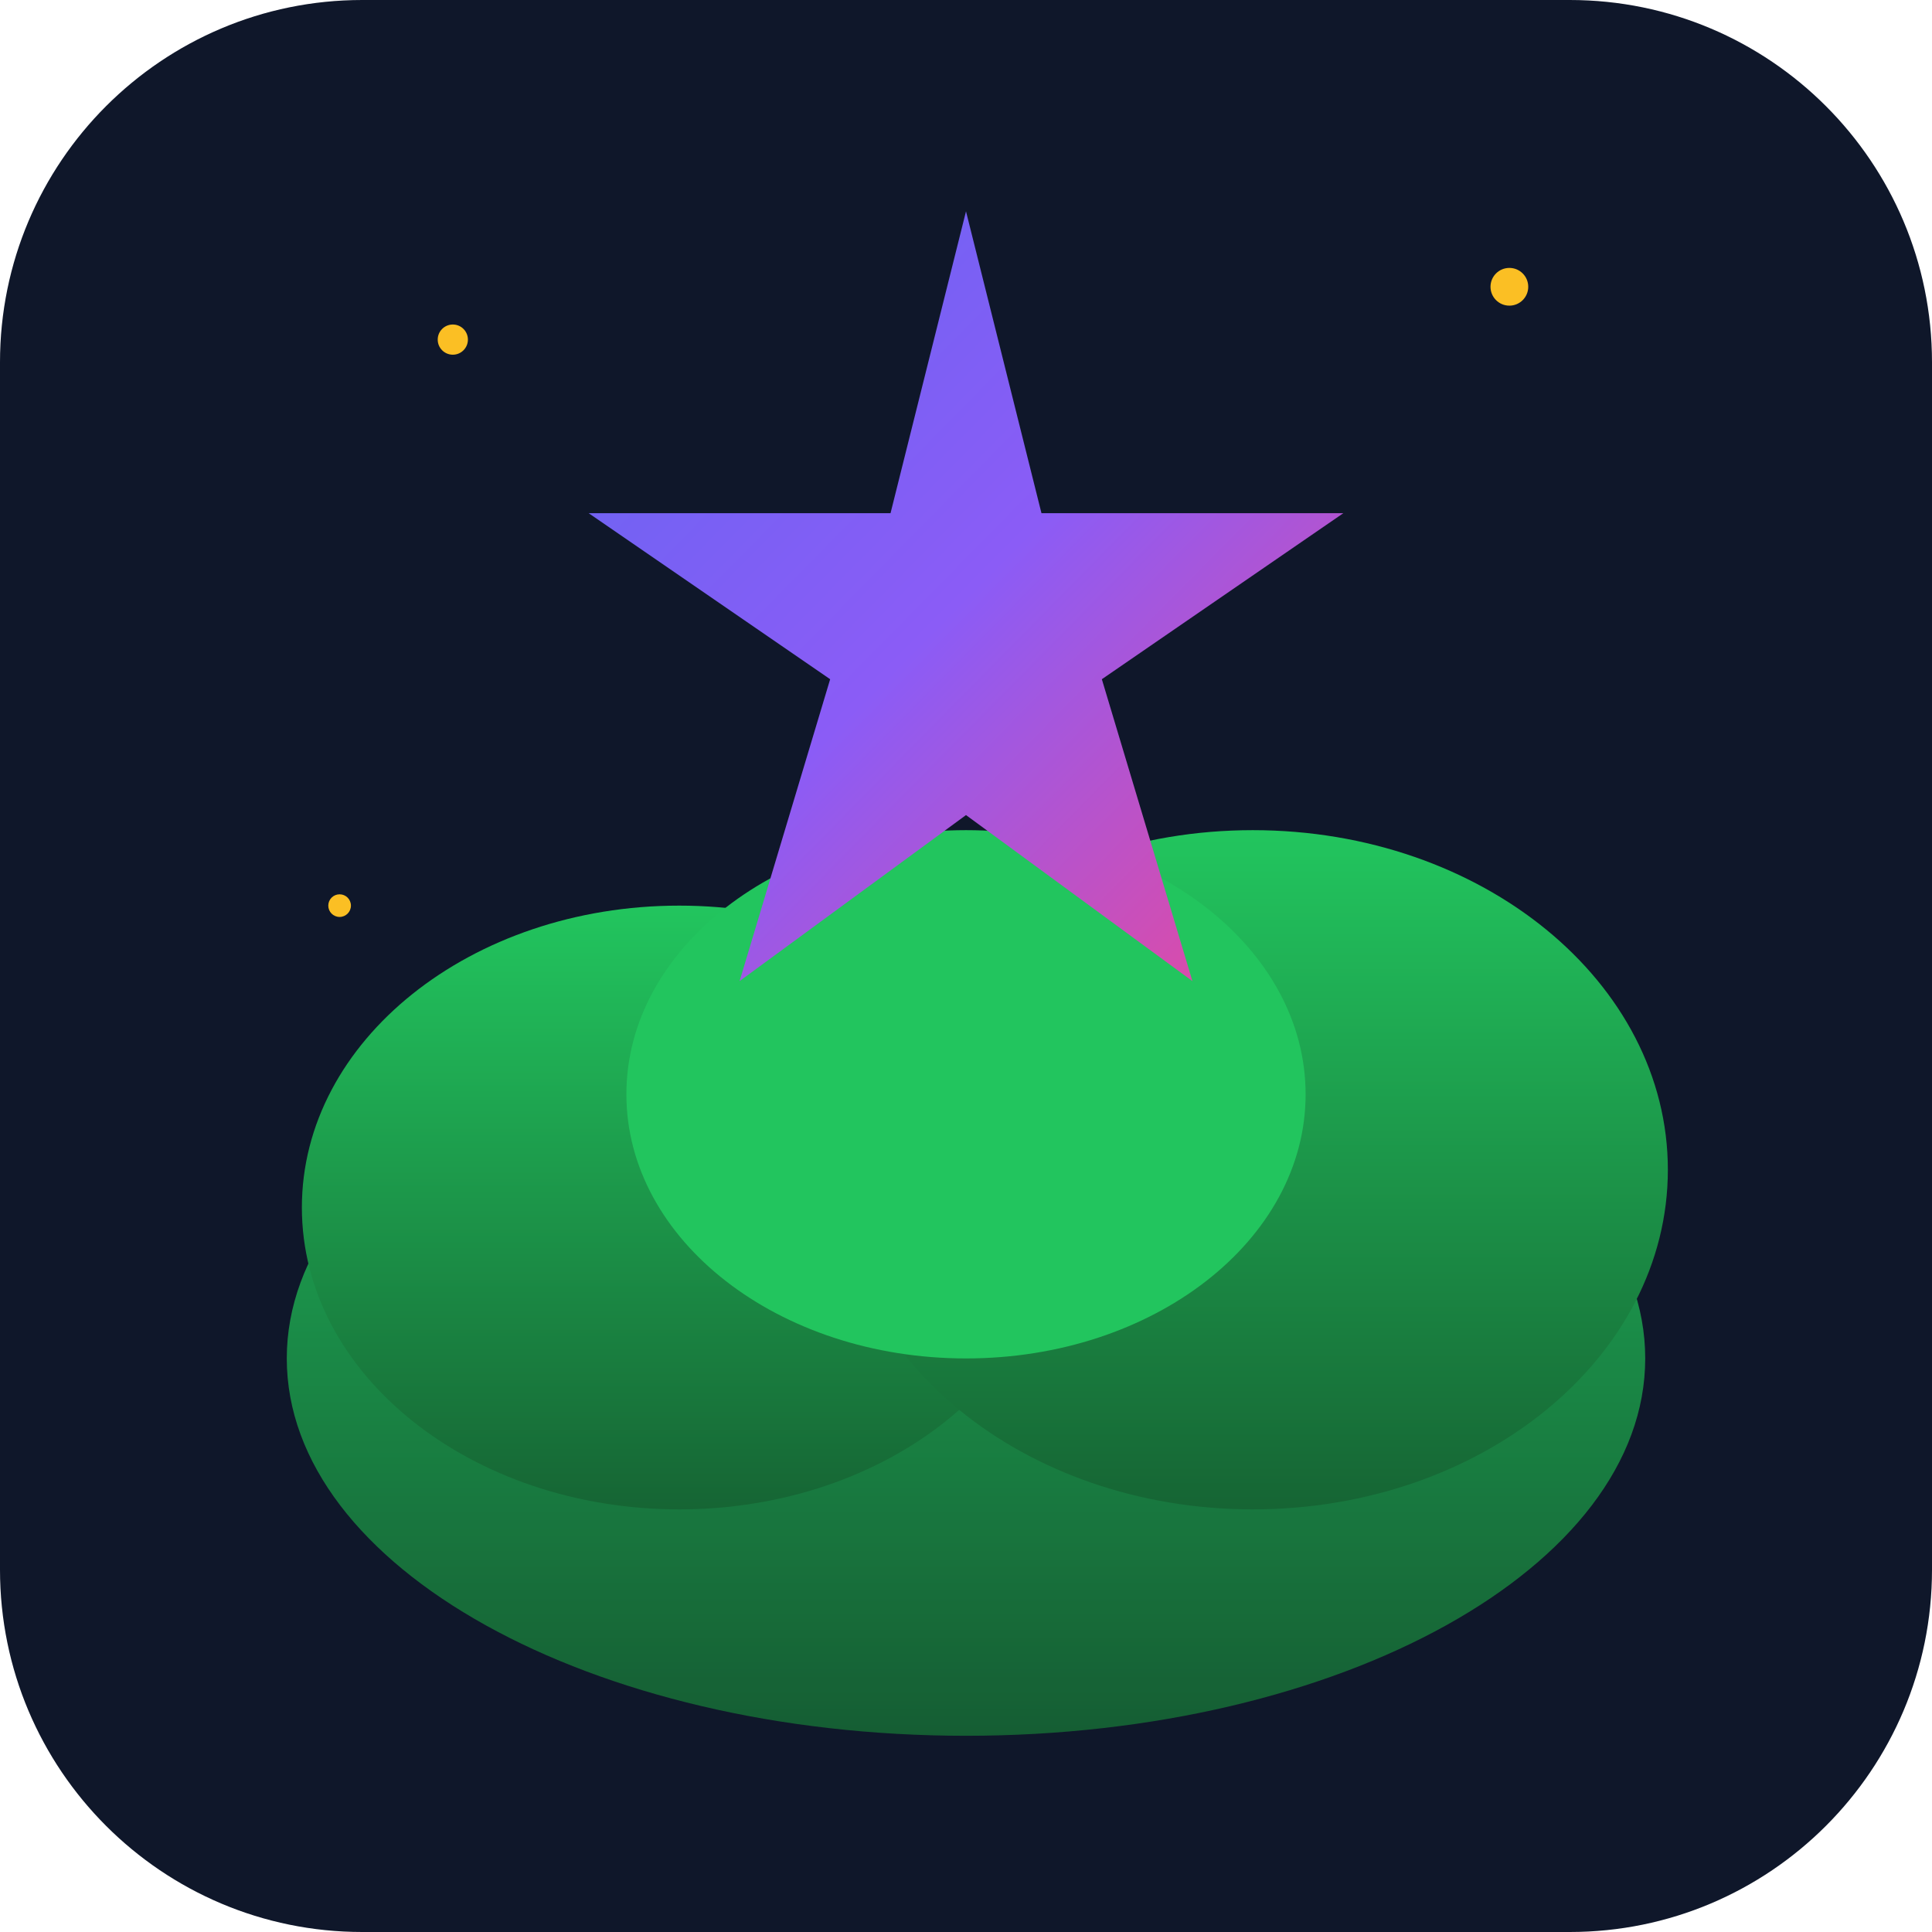
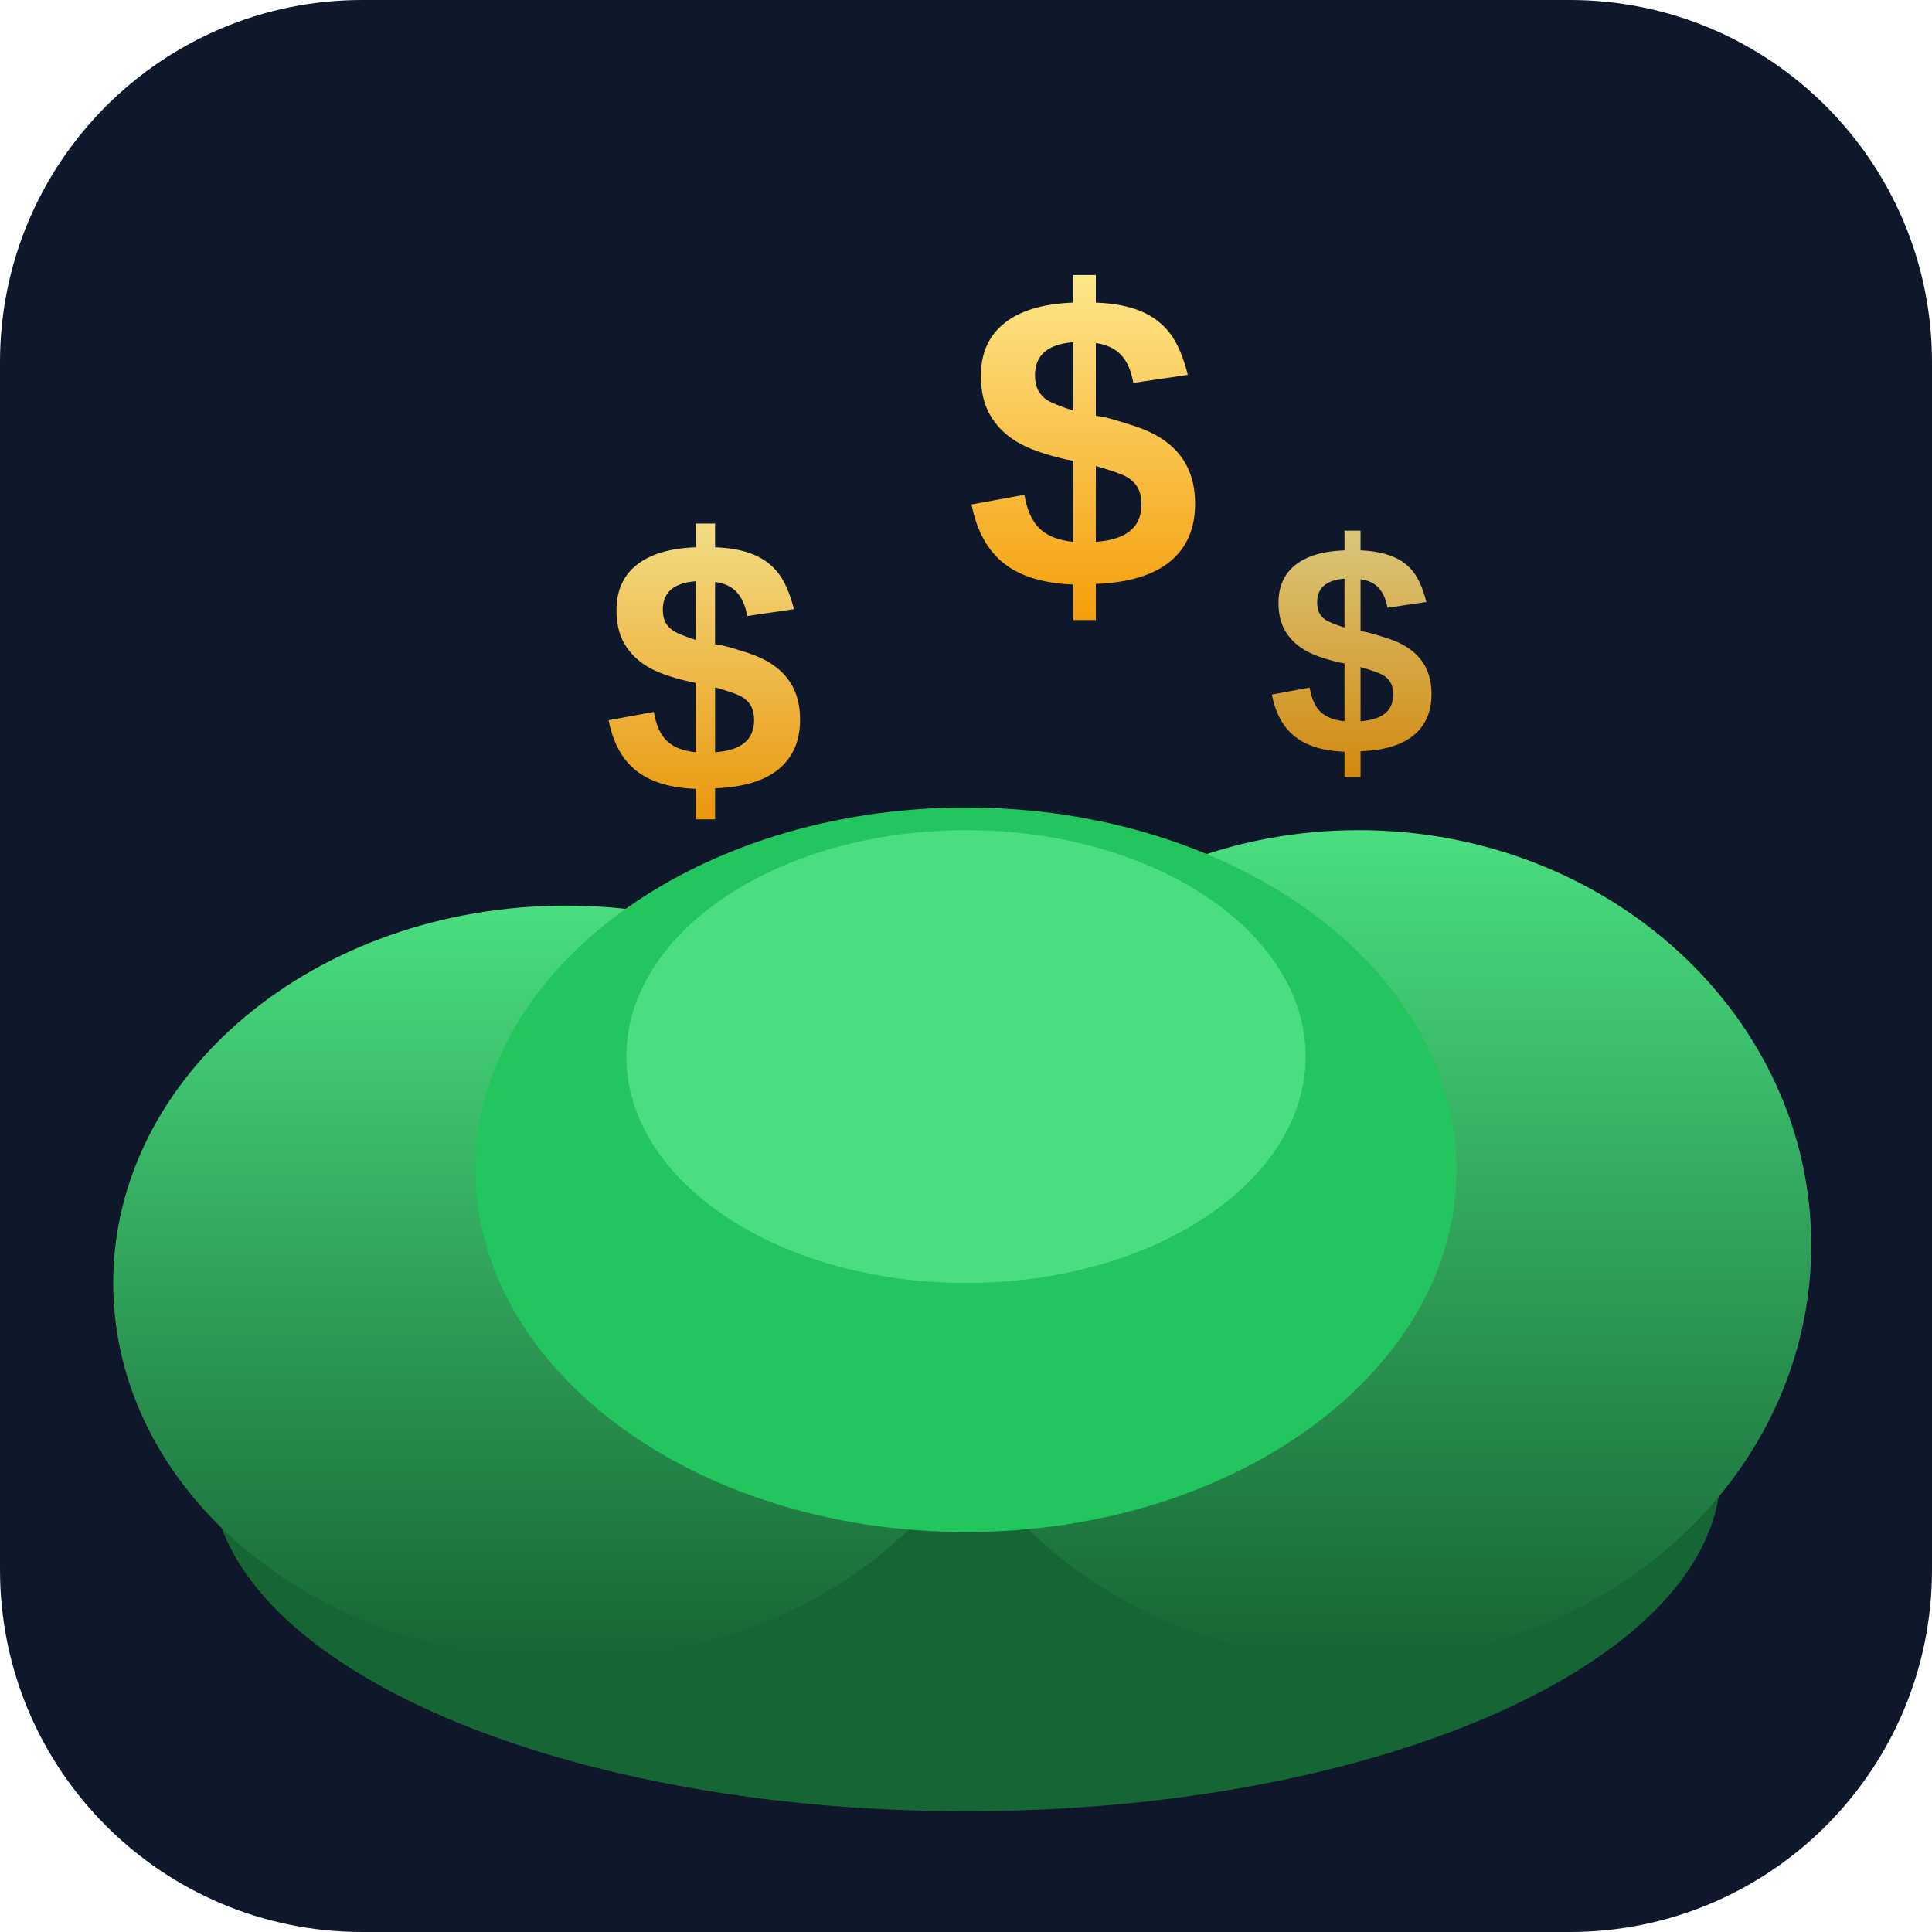
<svg xmlns="http://www.w3.org/2000/svg" viewBox="0 0 256 256" width="256" height="256">
  <defs>
-     <linearGradient id="g" x1="0%" y1="0%" x2="100%" y2="100%">
-       <stop offset="0%" stop-color="#6366F1" />
-       <stop offset="50%" stop-color="#8B5CF6" />
-       <stop offset="100%" stop-color="#EC4899" />
+     <linearGradient id="bush1" x1="0%" y1="0%" x2="0%" y2="100%">
+       <stop offset="0%" stop-color="#4ADE80" />
+       <stop offset="100%" stop-color="#166534" />
    </linearGradient>
-     <linearGradient id="bush" x1="0%" y1="0%" x2="0%" y2="100%">
-       <stop offset="0%" stop-color="#22C55E" />
-       <stop offset="100%" stop-color="#166534" />
+     <linearGradient id="gold" x1="0%" y1="0%" x2="0%" y2="100%">
+       <stop offset="0%" stop-color="#FDE68A" />
+       <stop offset="100%" stop-color="#F59E0B" />
    </linearGradient>
  </defs>
  <rect width="256" height="256" rx="48" fill="#0F172A" />
-   <ellipse cx="128" cy="180" rx="90" ry="50" fill="url(#bush)" opacity="0.9" />
-   <ellipse cx="90" cy="160" rx="50" ry="40" fill="url(#bush)" />
-   <ellipse cx="166" cy="155" rx="55" ry="45" fill="url(#bush)" />
-   <ellipse cx="128" cy="145" rx="45" ry="35" fill="#22C55E" />
-   <path d="M128 28 L138 68 L178 68 L146 90 L158 130 L128 108 L98 130 L110 90 L78 68 L118 68 Z" fill="url(#g)" />
-   <circle cx="60" cy="45" r="2" fill="#FBBF24" />
-   <circle cx="200" cy="38" r="2.5" fill="#FBBF24" />
-   <circle cx="45" cy="120" r="1.5" fill="#FBBF24" />
+   <ellipse cx="128" cy="195" rx="100" ry="45" fill="#166534" />
+   <ellipse cx="75" cy="170" rx="60" ry="50" fill="url(#bush1)" />
+   <ellipse cx="180" cy="165" rx="60" ry="55" fill="url(#bush1)" />
+   <ellipse cx="128" cy="155" rx="65" ry="48" fill="#22C55E" />
+   <ellipse cx="128" cy="140" rx="45" ry="30" fill="#4ADE80" />
+   <text x="80" y="105" font-family="Arial, sans-serif" font-size="48" font-weight="900" fill="url(#gold)" opacity="0.95">$</text>
+   <text x="128" y="78" font-family="Arial, sans-serif" font-size="56" font-weight="900" fill="url(#gold)">$</text>
+   <text x="168" y="100" font-family="Arial, sans-serif" font-size="40" font-weight="900" fill="url(#gold)" opacity="0.85">$</text>
</svg>
